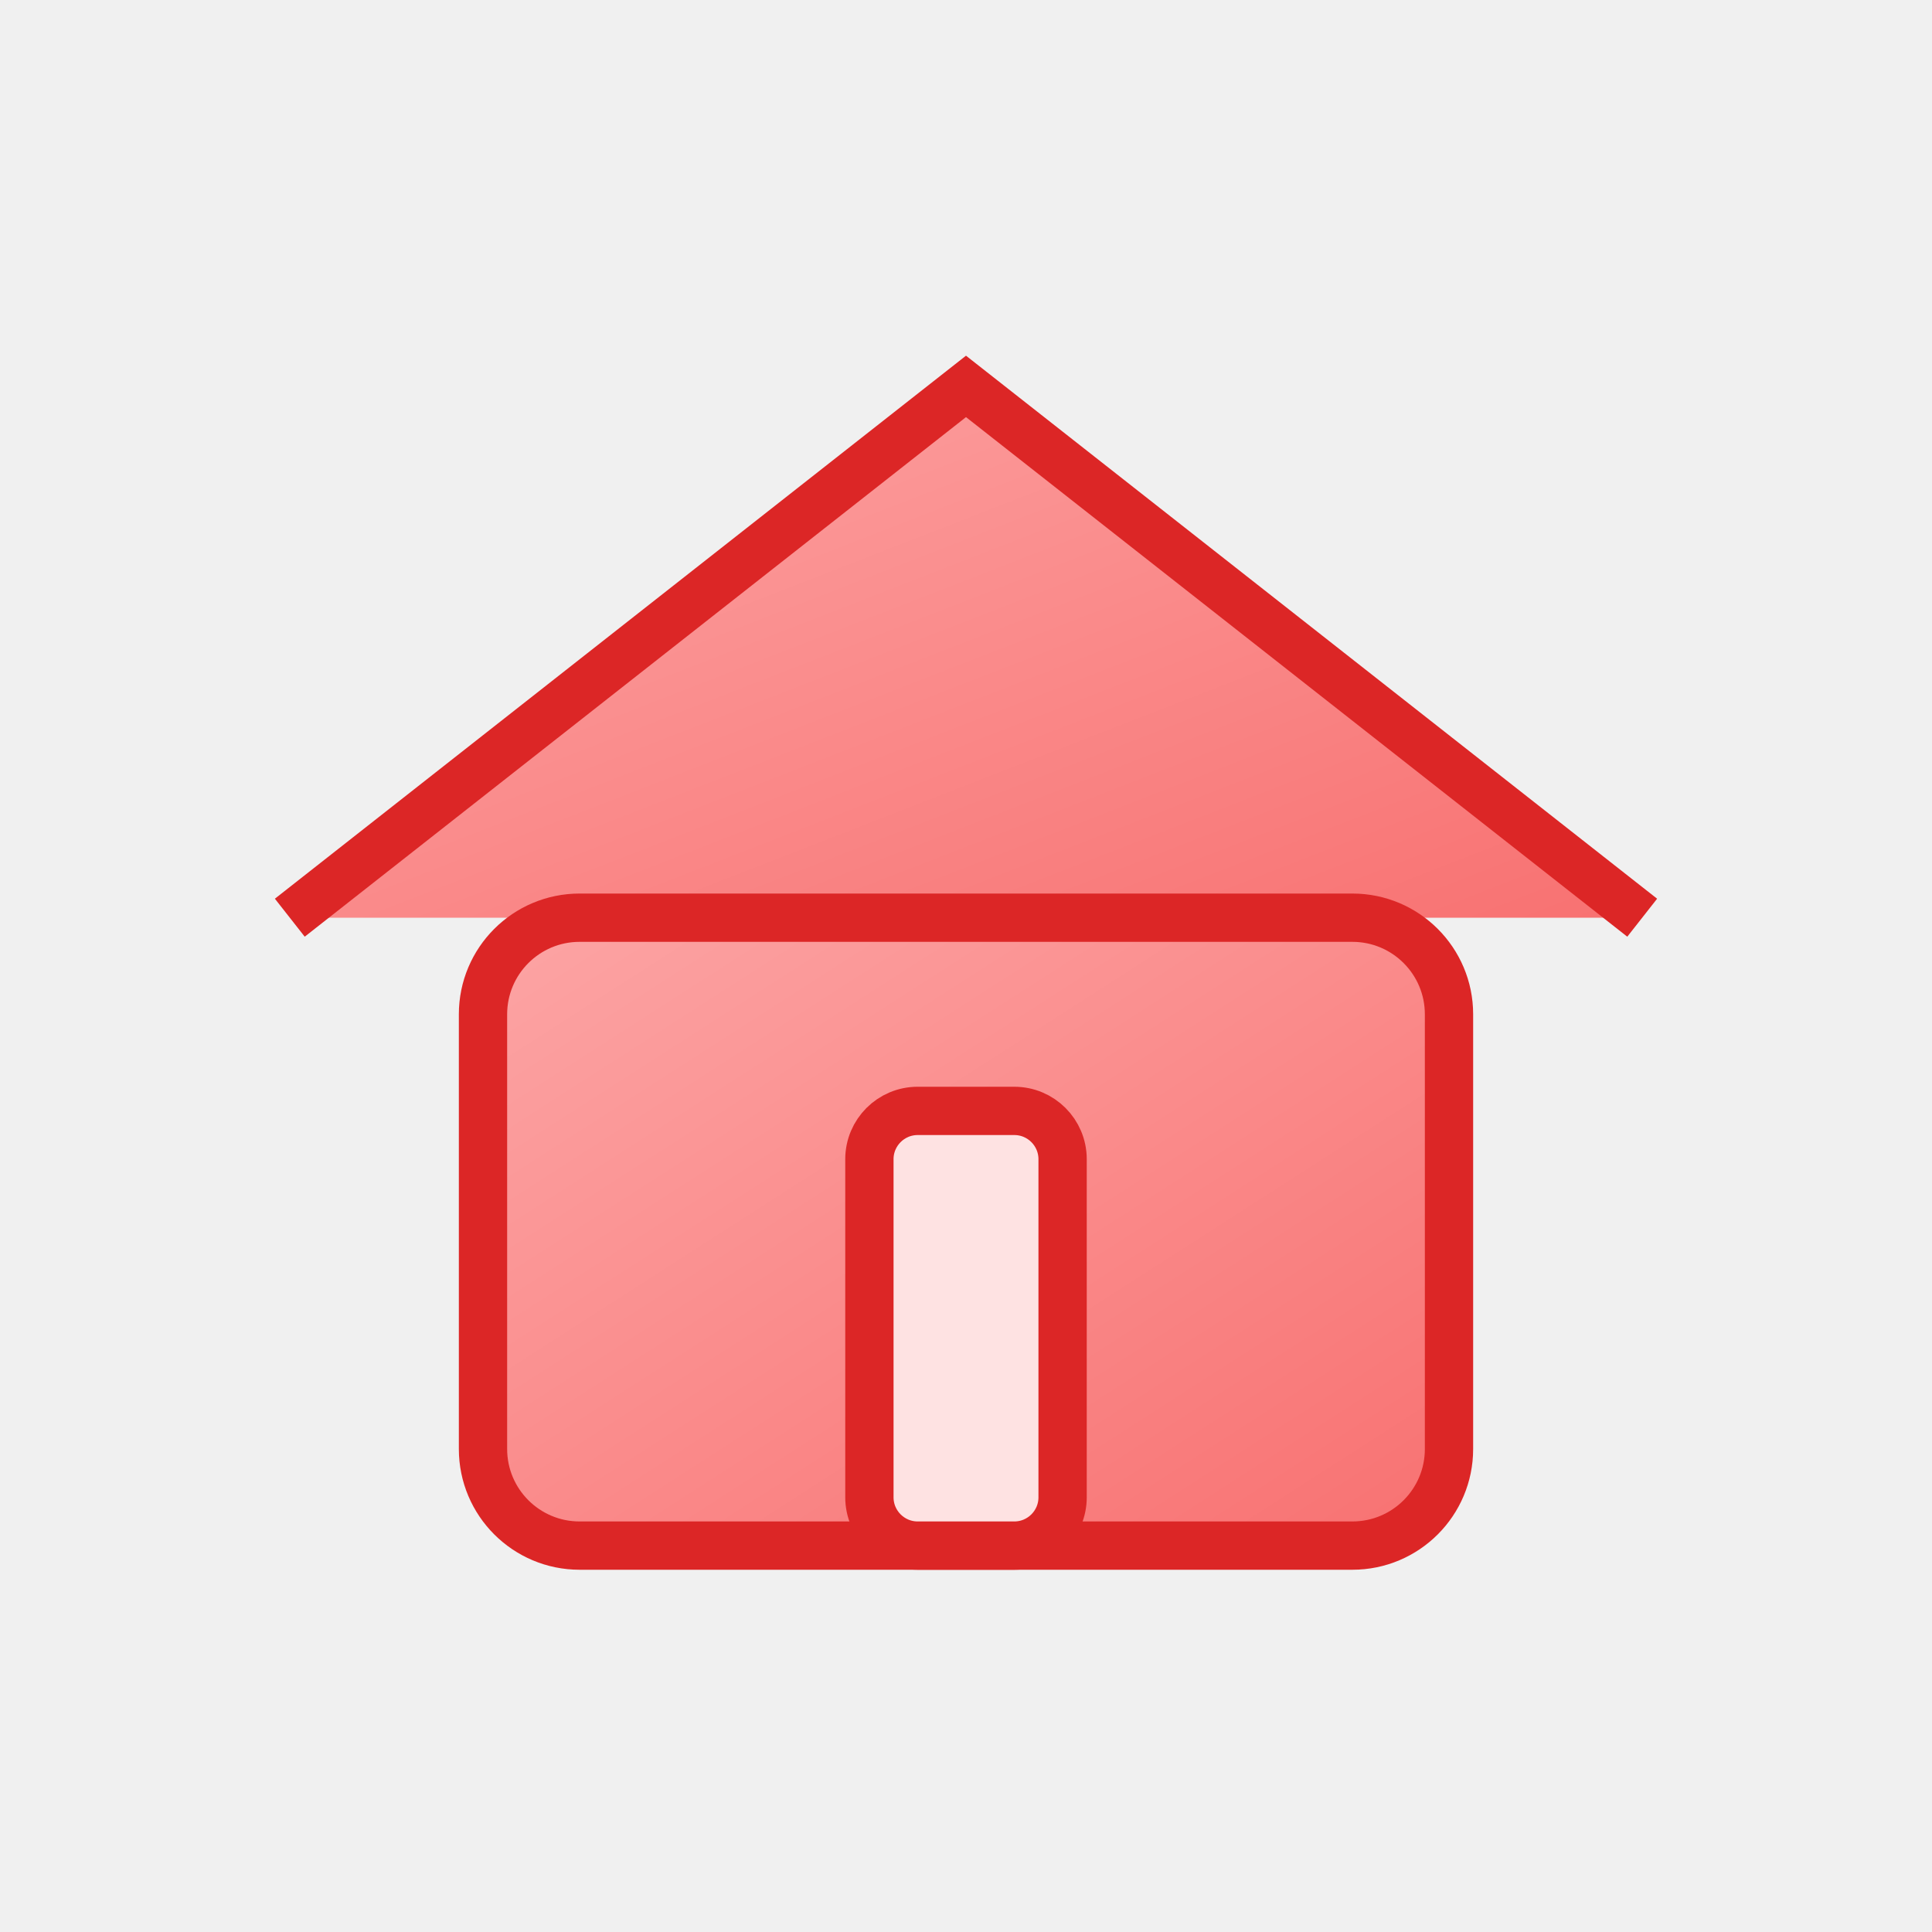
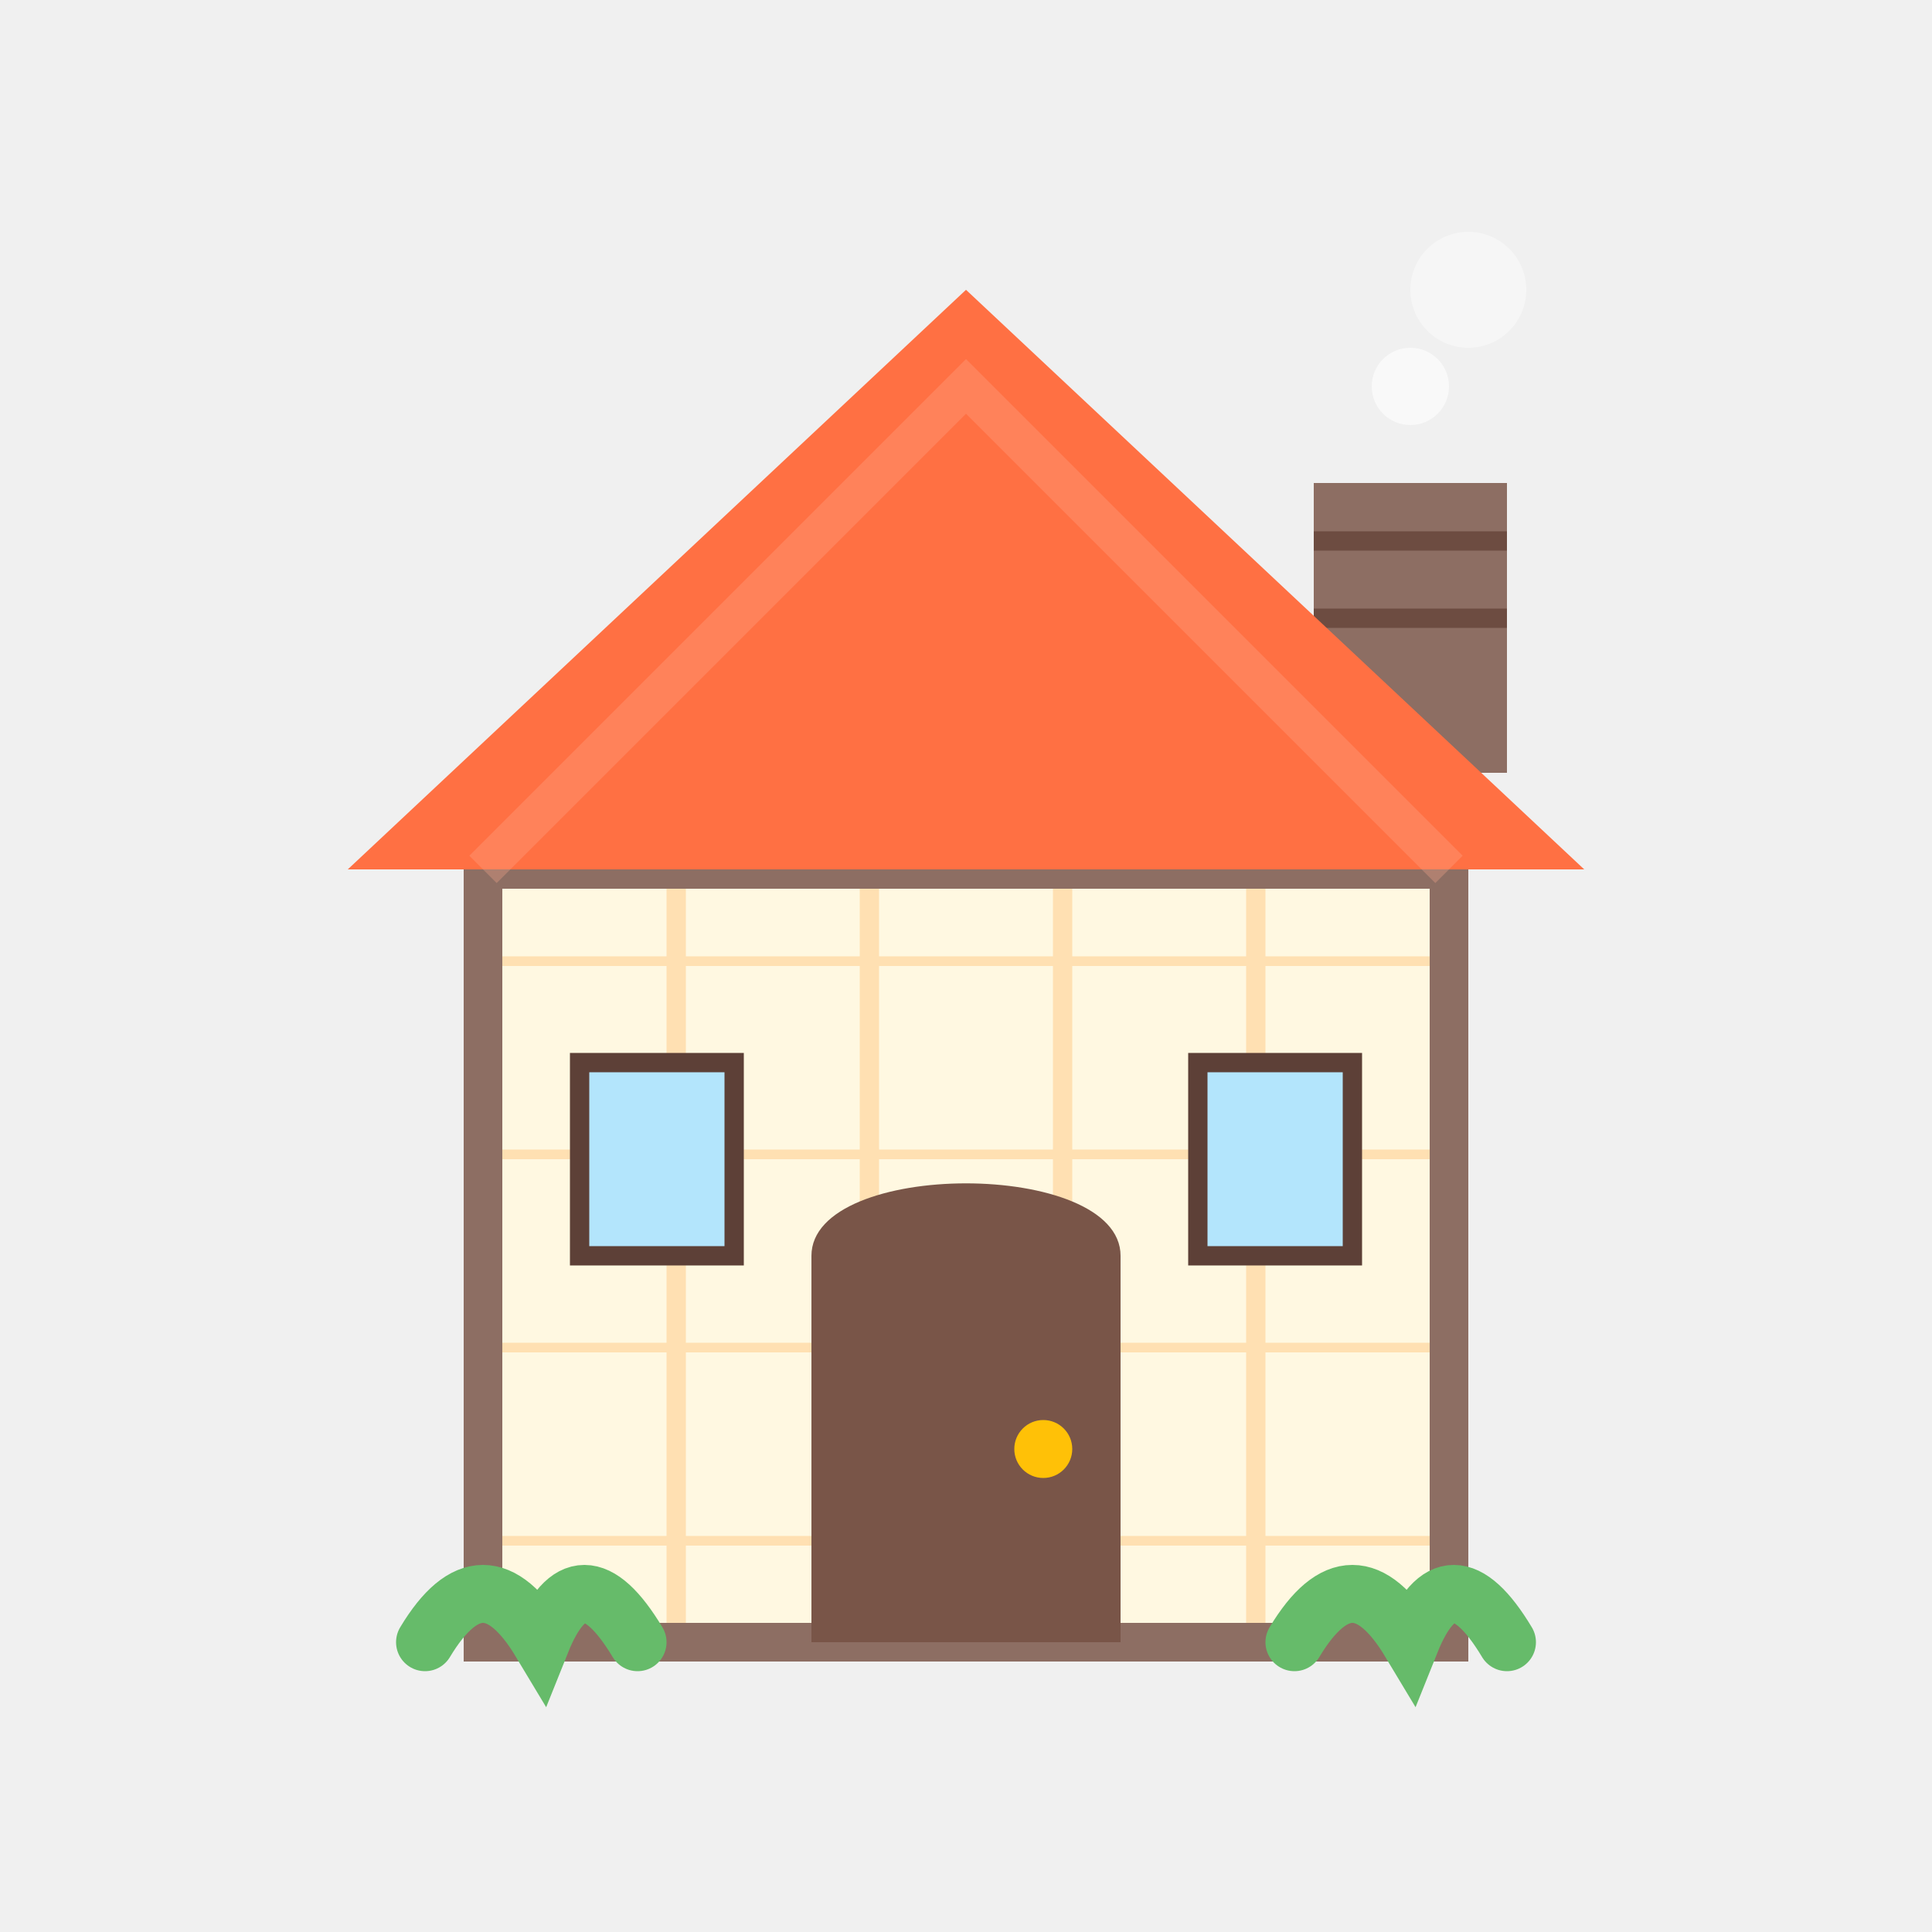
- <svg xmlns="http://www.w3.org/2000/svg" viewBox="0 0 80 80" fill="none">
+ <svg xmlns="http://www.w3.org/2000/svg" viewBox="0 0 100 100" fill="none">
  <defs>
-     <linearGradient id="houseGradient" x1="0%" y1="0%" x2="100%" y2="100%">
-       <stop offset="0%" style="stop-color:#FCA5A5" />
-       <stop offset="100%" style="stop-color:#F87171" />
+     <pattern id="stones" x="0" y="0" width="10" height="10" patternUnits="userSpaceOnUse">
+       <rect x="0" y="0" width="10" height="10" fill="#FFF8E1" />
+       <path d="M0 10H10" stroke="#FFE0B2" stroke-width="1" />
+       <path d="M5 0V10" stroke="#FFE0B2" stroke-width="1" />
+     </pattern>
+     <linearGradient id="roofRed" x1="50" y1="10" x2="50" y2="50">
+       <stop offset="0%" stop-color="#FF7043" />
+       <stop offset="100%" stop-color="#D84315" />
    </linearGradient>
  </defs>
-   <path d="M12 38L40 16L68 38" fill="url(#houseGradient)" stroke="#DC2626" stroke-width="2" />
-   <rect x="20" y="38" width="40" height="26" rx="4" fill="url(#houseGradient)" stroke="#DC2626" stroke-width="2" />
-   <rect x="36" y="46" width="8" height="18" rx="2" fill="#FEE2E2" stroke="#DC2626" stroke-width="2" />
+   <rect x="68" y="25" width="10" height="15" fill="#8D6E63" />
+   <path d="M68 28H78" stroke="#6D4C41" />
+   <path d="M68 32H78" stroke="#6D4C41" />
+   <circle cx="73" cy="20" r="2" fill="white" opacity="0.6" />
+   <circle cx="76" cy="15" r="3" fill="white" opacity="0.4" />
+   <rect x="25" y="45" width="50" height="40" fill="url(#stones)" />
+   <rect x="25" y="45" width="50" height="40" stroke="#8D6E63" stroke-width="2" />
+   <path d="M18 45L50 15L82 45H18Z" fill="url(#roofRed)" />
+   <path d="M25 45L50 20L75 45" fill="none" stroke="#FFAB91" stroke-width="2" opacity="0.3" />
+   <path d="M42 65C42 60 58 60 58 65V85H42V65Z" fill="#795548" />
+   <circle cx="54" cy="75" r="1.5" fill="#FFC107" />
+   <rect x="30" y="55" width="8" height="10" fill="#B3E5FC" stroke="#5D4037" stroke-width="1" />
+   <rect x="62" y="55" width="8" height="10" fill="#B3E5FC" stroke="#5D4037" stroke-width="1" />
+   <path d="M22 85Q25 80 28 85Q30 80 33 85" stroke="#66BB6A" stroke-width="3" stroke-linecap="round" />
+   <path d="M67 85Q70 80 73 85Q75 80 78 85" stroke="#66BB6A" stroke-width="3" stroke-linecap="round" />
</svg>
